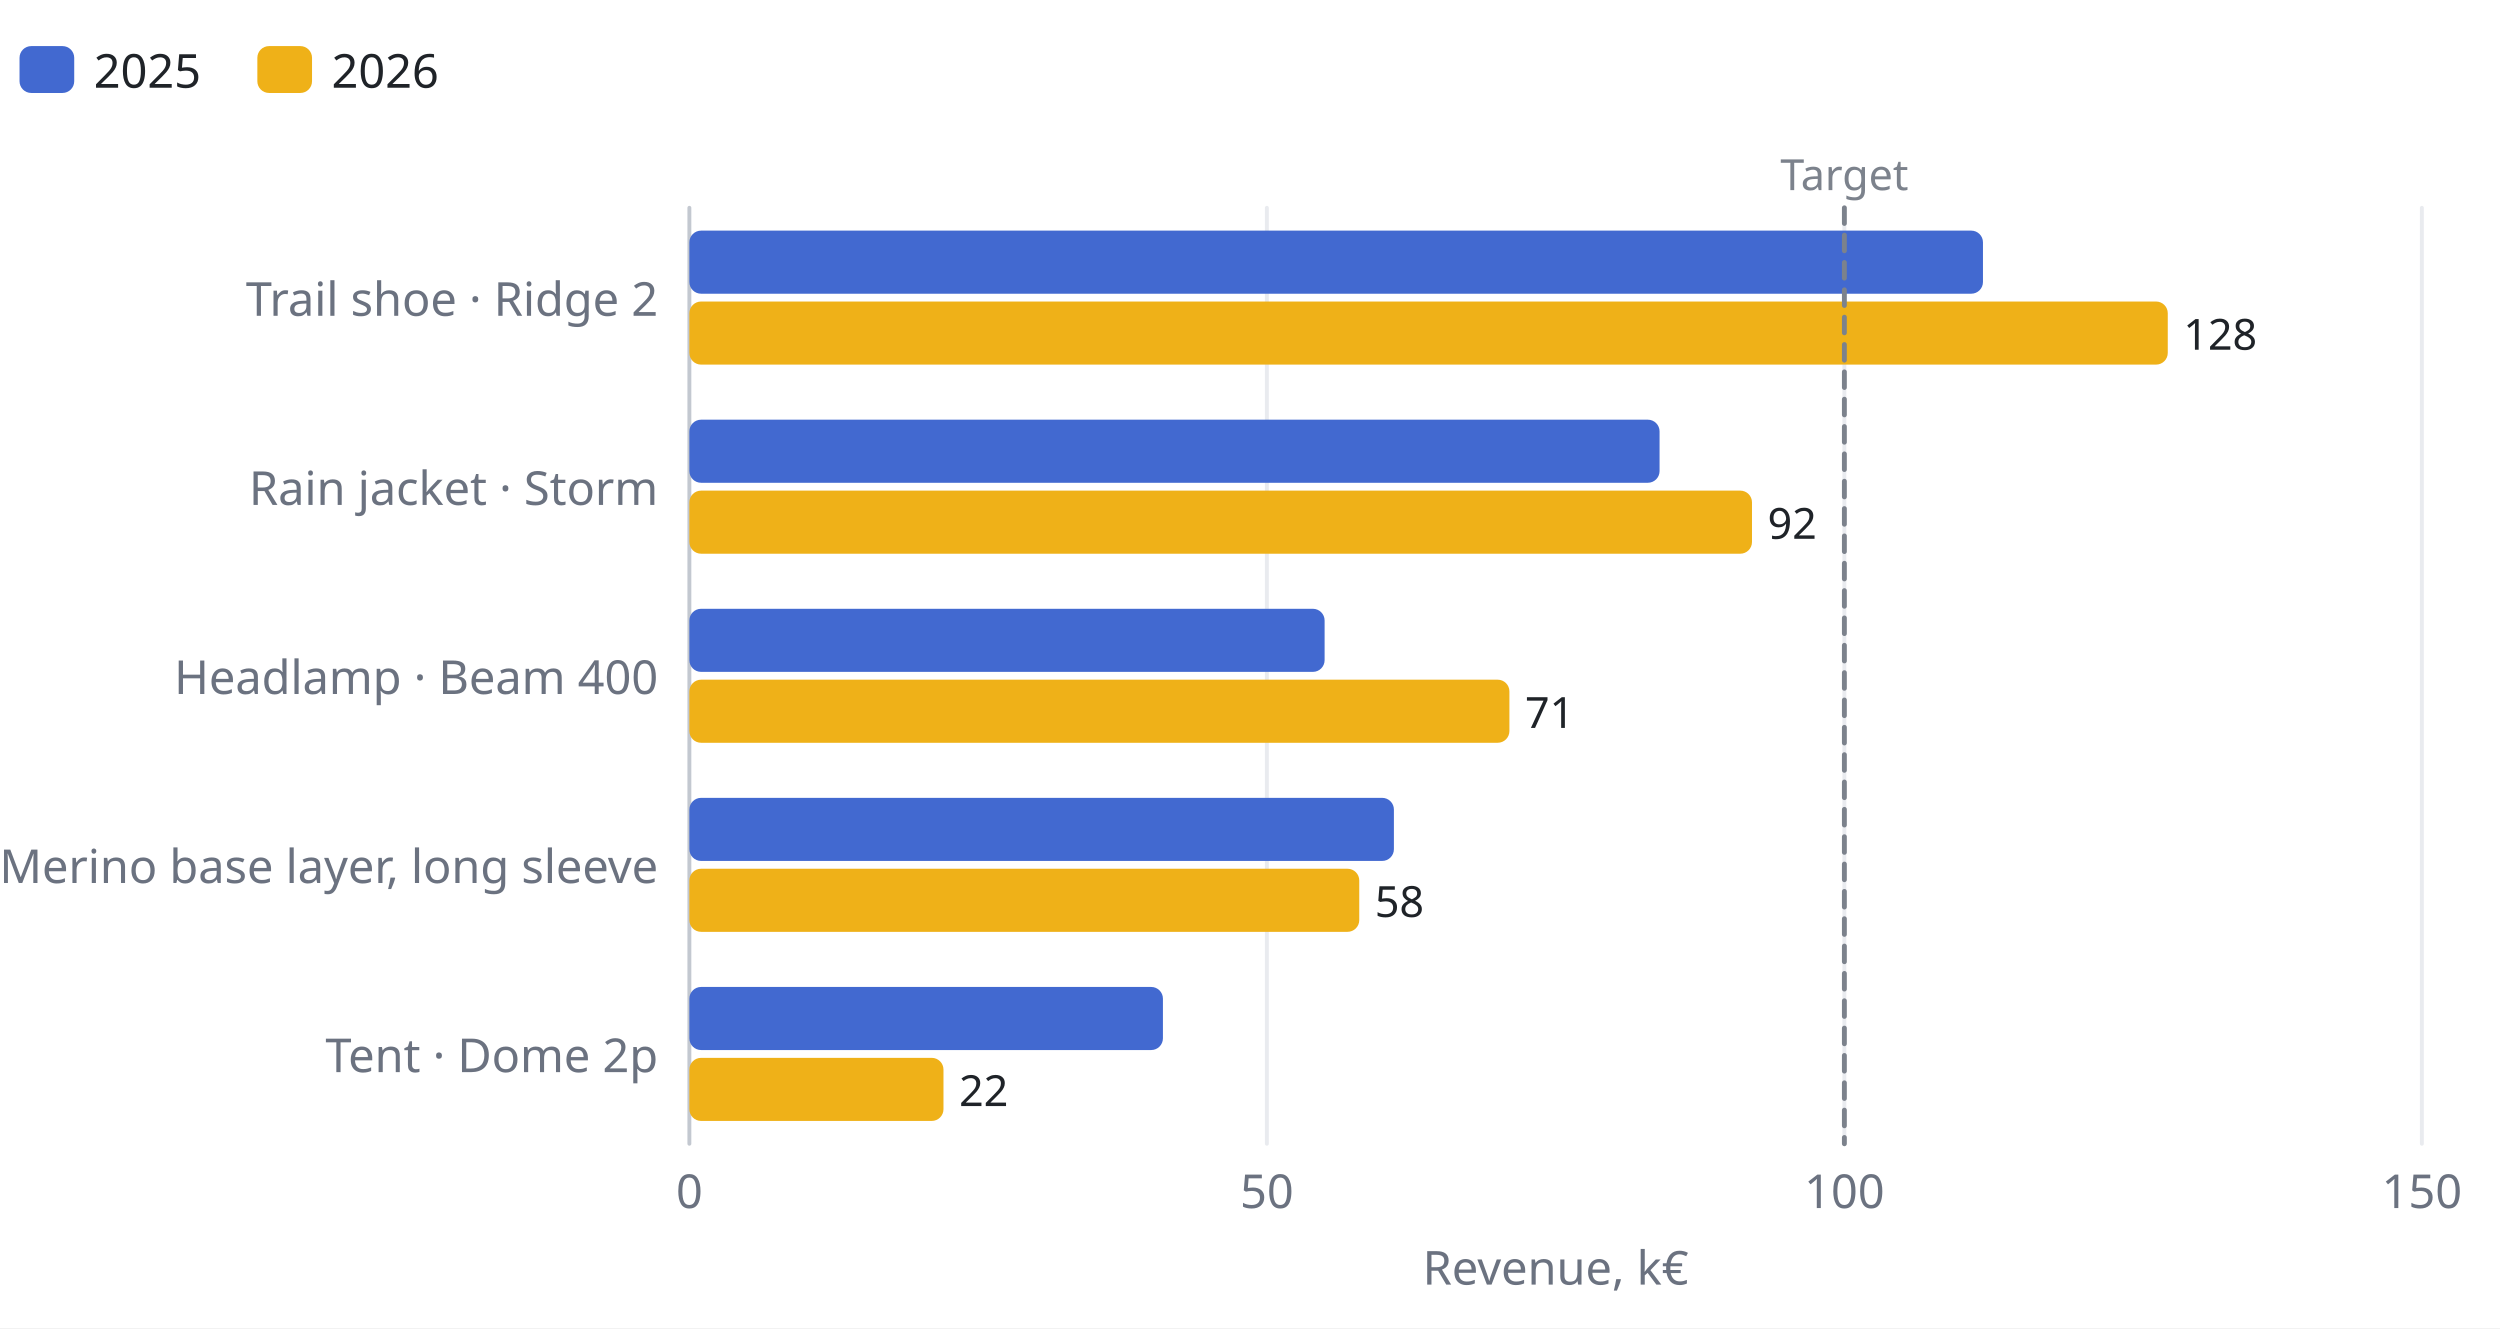
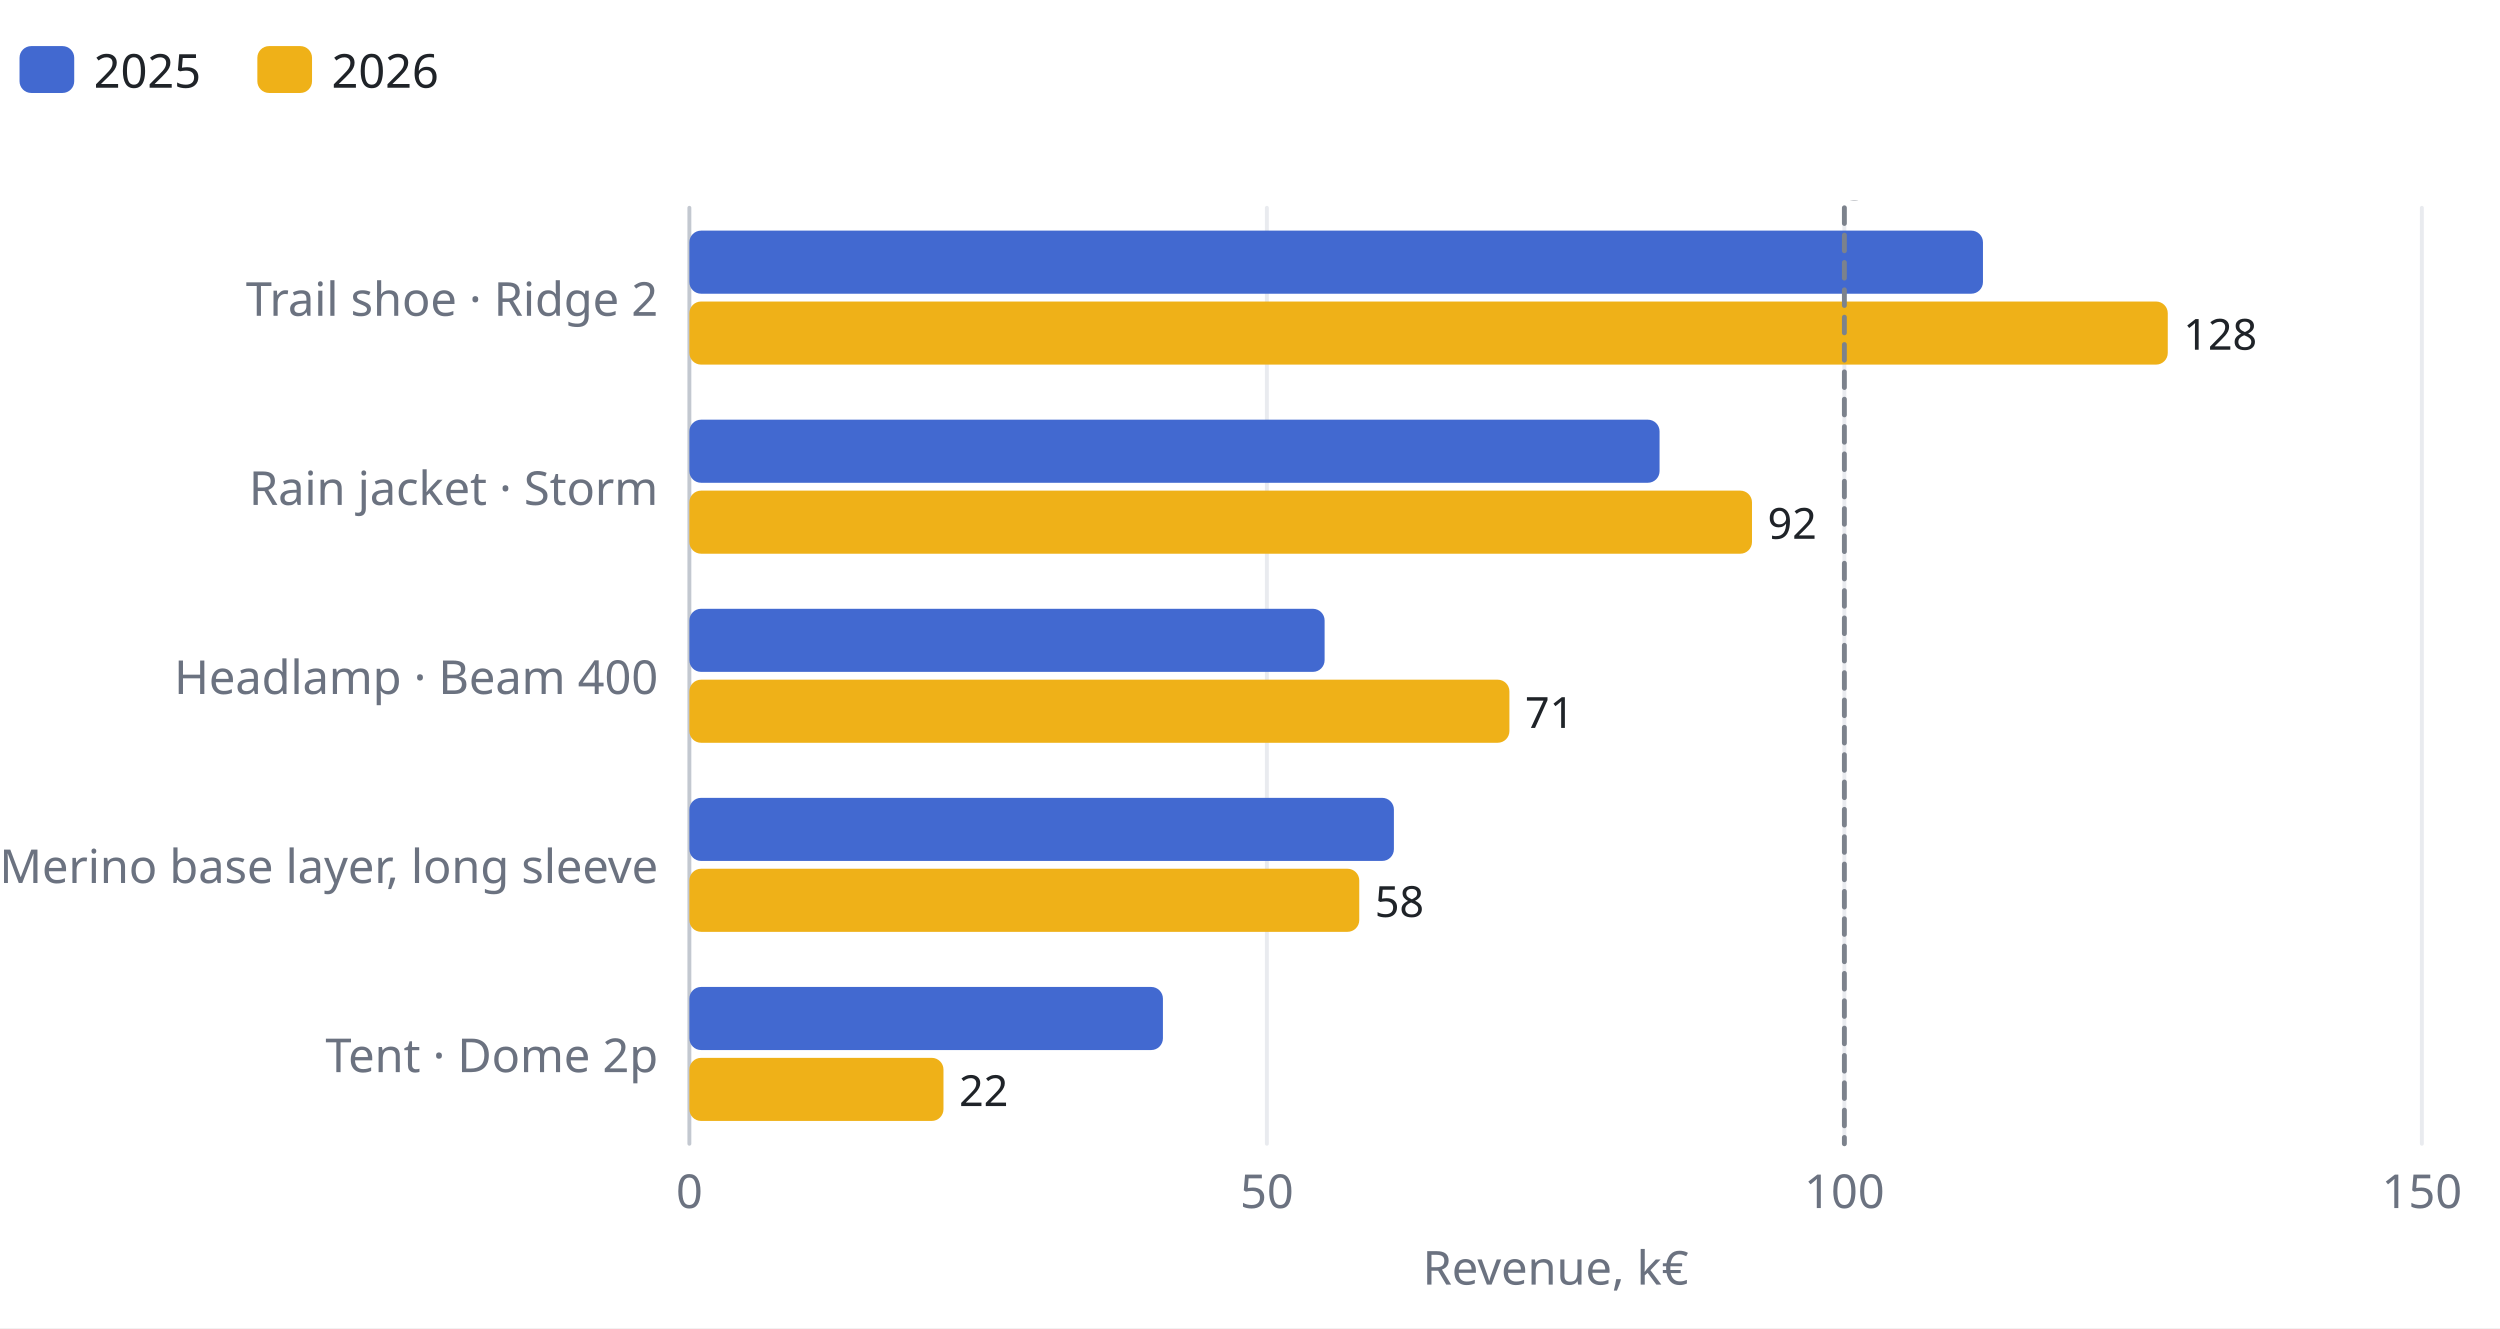
<svg xmlns="http://www.w3.org/2000/svg" width="640" height="340" viewBox="0 0 640 340" font-family="sans-serif" style="font-variant-numeric: tabular-nums" role="img">
  <rect width="100%" height="100%" fill="#ffffff" />
  <g class="rio-static">
    <g class="rio-grid">
      <path d="M324.32 53.2 L324.32 292.8" fill="none" stroke="#e9ebef" stroke-width="1" stroke-linejoin="round" stroke-linecap="round" />
      <path d="M472.16 53.2 L472.16 292.8" fill="none" stroke="#e9ebef" stroke-width="1" stroke-linejoin="round" stroke-linecap="round" />
      <path d="M620 53.2 L620 292.8" fill="none" stroke="#e9ebef" stroke-width="1" stroke-linejoin="round" stroke-linecap="round" />
    </g>
    <path class="rio-baseline" d="M176.48 53.2 L176.48 292.8" fill="none" stroke="#c3c8d0" stroke-width="1" stroke-linejoin="round" stroke-linecap="round" />
    <g class="rio-axis-x">
      <text x="176.48" y="304.6" text-anchor="middle" dominant-baseline="central" font-size="12" fill="#6b7280">0</text>
      <text x="324.32" y="304.6" text-anchor="middle" dominant-baseline="central" font-size="12" fill="#6b7280">50</text>
      <text x="472.16" y="304.6" text-anchor="middle" dominant-baseline="central" font-size="12" fill="#6b7280">100</text>
      <text x="620" y="304.6" text-anchor="middle" dominant-baseline="central" font-size="12" fill="#6b7280">150</text>
    </g>
    <text class="rio-axis-title" x="398.24" y="324.2" text-anchor="middle" dominant-baseline="central" font-size="12" font-weight="500" fill="#6b7280">Revenue, k€</text>
    <g class="rio-axis-y">
      <text class="rio-row-label" x="168.48" y="76.19" text-anchor="end" dominant-baseline="central" font-size="12" fill="#6b7280">Trail shoe · Ridge 2</text>
      <text class="rio-row-label" x="168.48" y="124.6" text-anchor="end" dominant-baseline="central" font-size="12" fill="#6b7280">Rain jacket · Storm</text>
      <text class="rio-row-label" x="168.48" y="173" text-anchor="end" dominant-baseline="central" font-size="12" fill="#6b7280">Headlamp · Beam 400</text>
      <text class="rio-row-label" x="168.48" y="221.4" text-anchor="end" dominant-baseline="central" font-size="12" fill="#6b7280">Merino base layer, long sleeve</text>
      <text class="rio-row-label" x="168.48" y="269.81" text-anchor="end" dominant-baseline="central" font-size="12" fill="#6b7280">Tent · Dome 2p</text>
    </g>
    <g class="rio-legend">
      <g class="rio-legend-item">
        <rect class="rio-legend-hit" x="3" y="8" width="50.88" height="19.6" rx="3" fill="transparent" />
        <rect class="rio-swatch" x="6" y="12.8" width="12" height="10" rx="2" fill="#4269d0" stroke="#4269d0" stroke-width="2" stroke-linejoin="round" stroke-linecap="round" />
        <text x="24" y="17.8" text-anchor="start" dominant-baseline="central" font-size="12" fill="#1f2328">2025</text>
      </g>
      <g class="rio-legend-item">
        <rect class="rio-legend-hit" x="63.88" y="8" width="50.88" height="19.6" rx="3" fill="transparent" />
        <rect class="rio-swatch" x="66.88" y="12.8" width="12" height="10" rx="2" fill="#efb118" stroke="#efb118" stroke-width="2" stroke-linejoin="round" stroke-linecap="round" />
        <text x="84.88" y="17.8" text-anchor="start" dominant-baseline="central" font-size="12" fill="#1f2328">2026</text>
      </g>
    </g>
  </g>
  <g class="rio-series-layer">
-     <g class="rio-plot">
+     <clipPath id="rio-clip-0">
+       <rect x="174.48" y="51.2" width="447.52" height="243.6" />
+     </clipPath>
+     <g class="rio-plot" clip-path="url(#rio-clip-0)">
      <g class="rio-series rio-series-bar">
        <rect x="176.48" y="59.04" width="331.16" height="16.15" rx="3" fill="#4269d0" />
        <rect x="176.48" y="107.44" width="248.37" height="16.15" rx="3" fill="#4269d0" />
        <rect x="176.48" y="155.85" width="162.62" height="16.15" rx="3" fill="#4269d0" />
        <rect x="176.48" y="204.25" width="180.36" height="16.15" rx="3" fill="#4269d0" />
        <rect x="176.48" y="252.66" width="121.23" height="16.15" rx="3" fill="#4269d0" />
      </g>
      <g class="rio-series rio-series-bar">
        <rect x="176.48" y="77.19" width="378.47" height="16.15" rx="3" fill="#efb118" />
        <rect x="176.48" y="125.6" width="272.03" height="16.15" rx="3" fill="#efb118" />
        <rect x="176.48" y="174" width="209.93" height="16.15" rx="3" fill="#efb118" />
        <rect x="176.48" y="222.4" width="171.49" height="16.15" rx="3" fill="#efb118" />
        <rect x="176.48" y="270.81" width="65.05" height="16.15" rx="3" fill="#efb118" />
      </g>
      <path class="rio-annotation rio-annotation-line" d="M472.16 53.2 L472.16 292.8" fill="none" stroke="#7c828c" stroke-width="1.25" stroke-linejoin="round" stroke-linecap="round" stroke-dasharray="4 3" />
      <text class="rio-annotation-label" x="472.16" y="44.4" text-anchor="middle" dominant-baseline="central" font-size="11" fill="#7c828c">Target</text>
    </g>
    <g class="rio-labels">
      <text class="rio-data-label" x="558.95" y="85.27" text-anchor="start" dominant-baseline="central" font-size="11" fill="#1f2328">128</text>
      <text class="rio-data-label" x="452.51" y="133.67" text-anchor="start" dominant-baseline="central" font-size="11" fill="#1f2328">92</text>
      <text class="rio-data-label" x="390.41" y="182.08" text-anchor="start" dominant-baseline="central" font-size="11" fill="#1f2328">71</text>
      <text class="rio-data-label" x="351.97" y="230.48" text-anchor="start" dominant-baseline="central" font-size="11" fill="#1f2328">58</text>
      <text class="rio-data-label" x="245.53" y="278.88" text-anchor="start" dominant-baseline="central" font-size="11" fill="#1f2328">22</text>
    </g>
  </g>
  <g class="rio-overlay" />
</svg>
